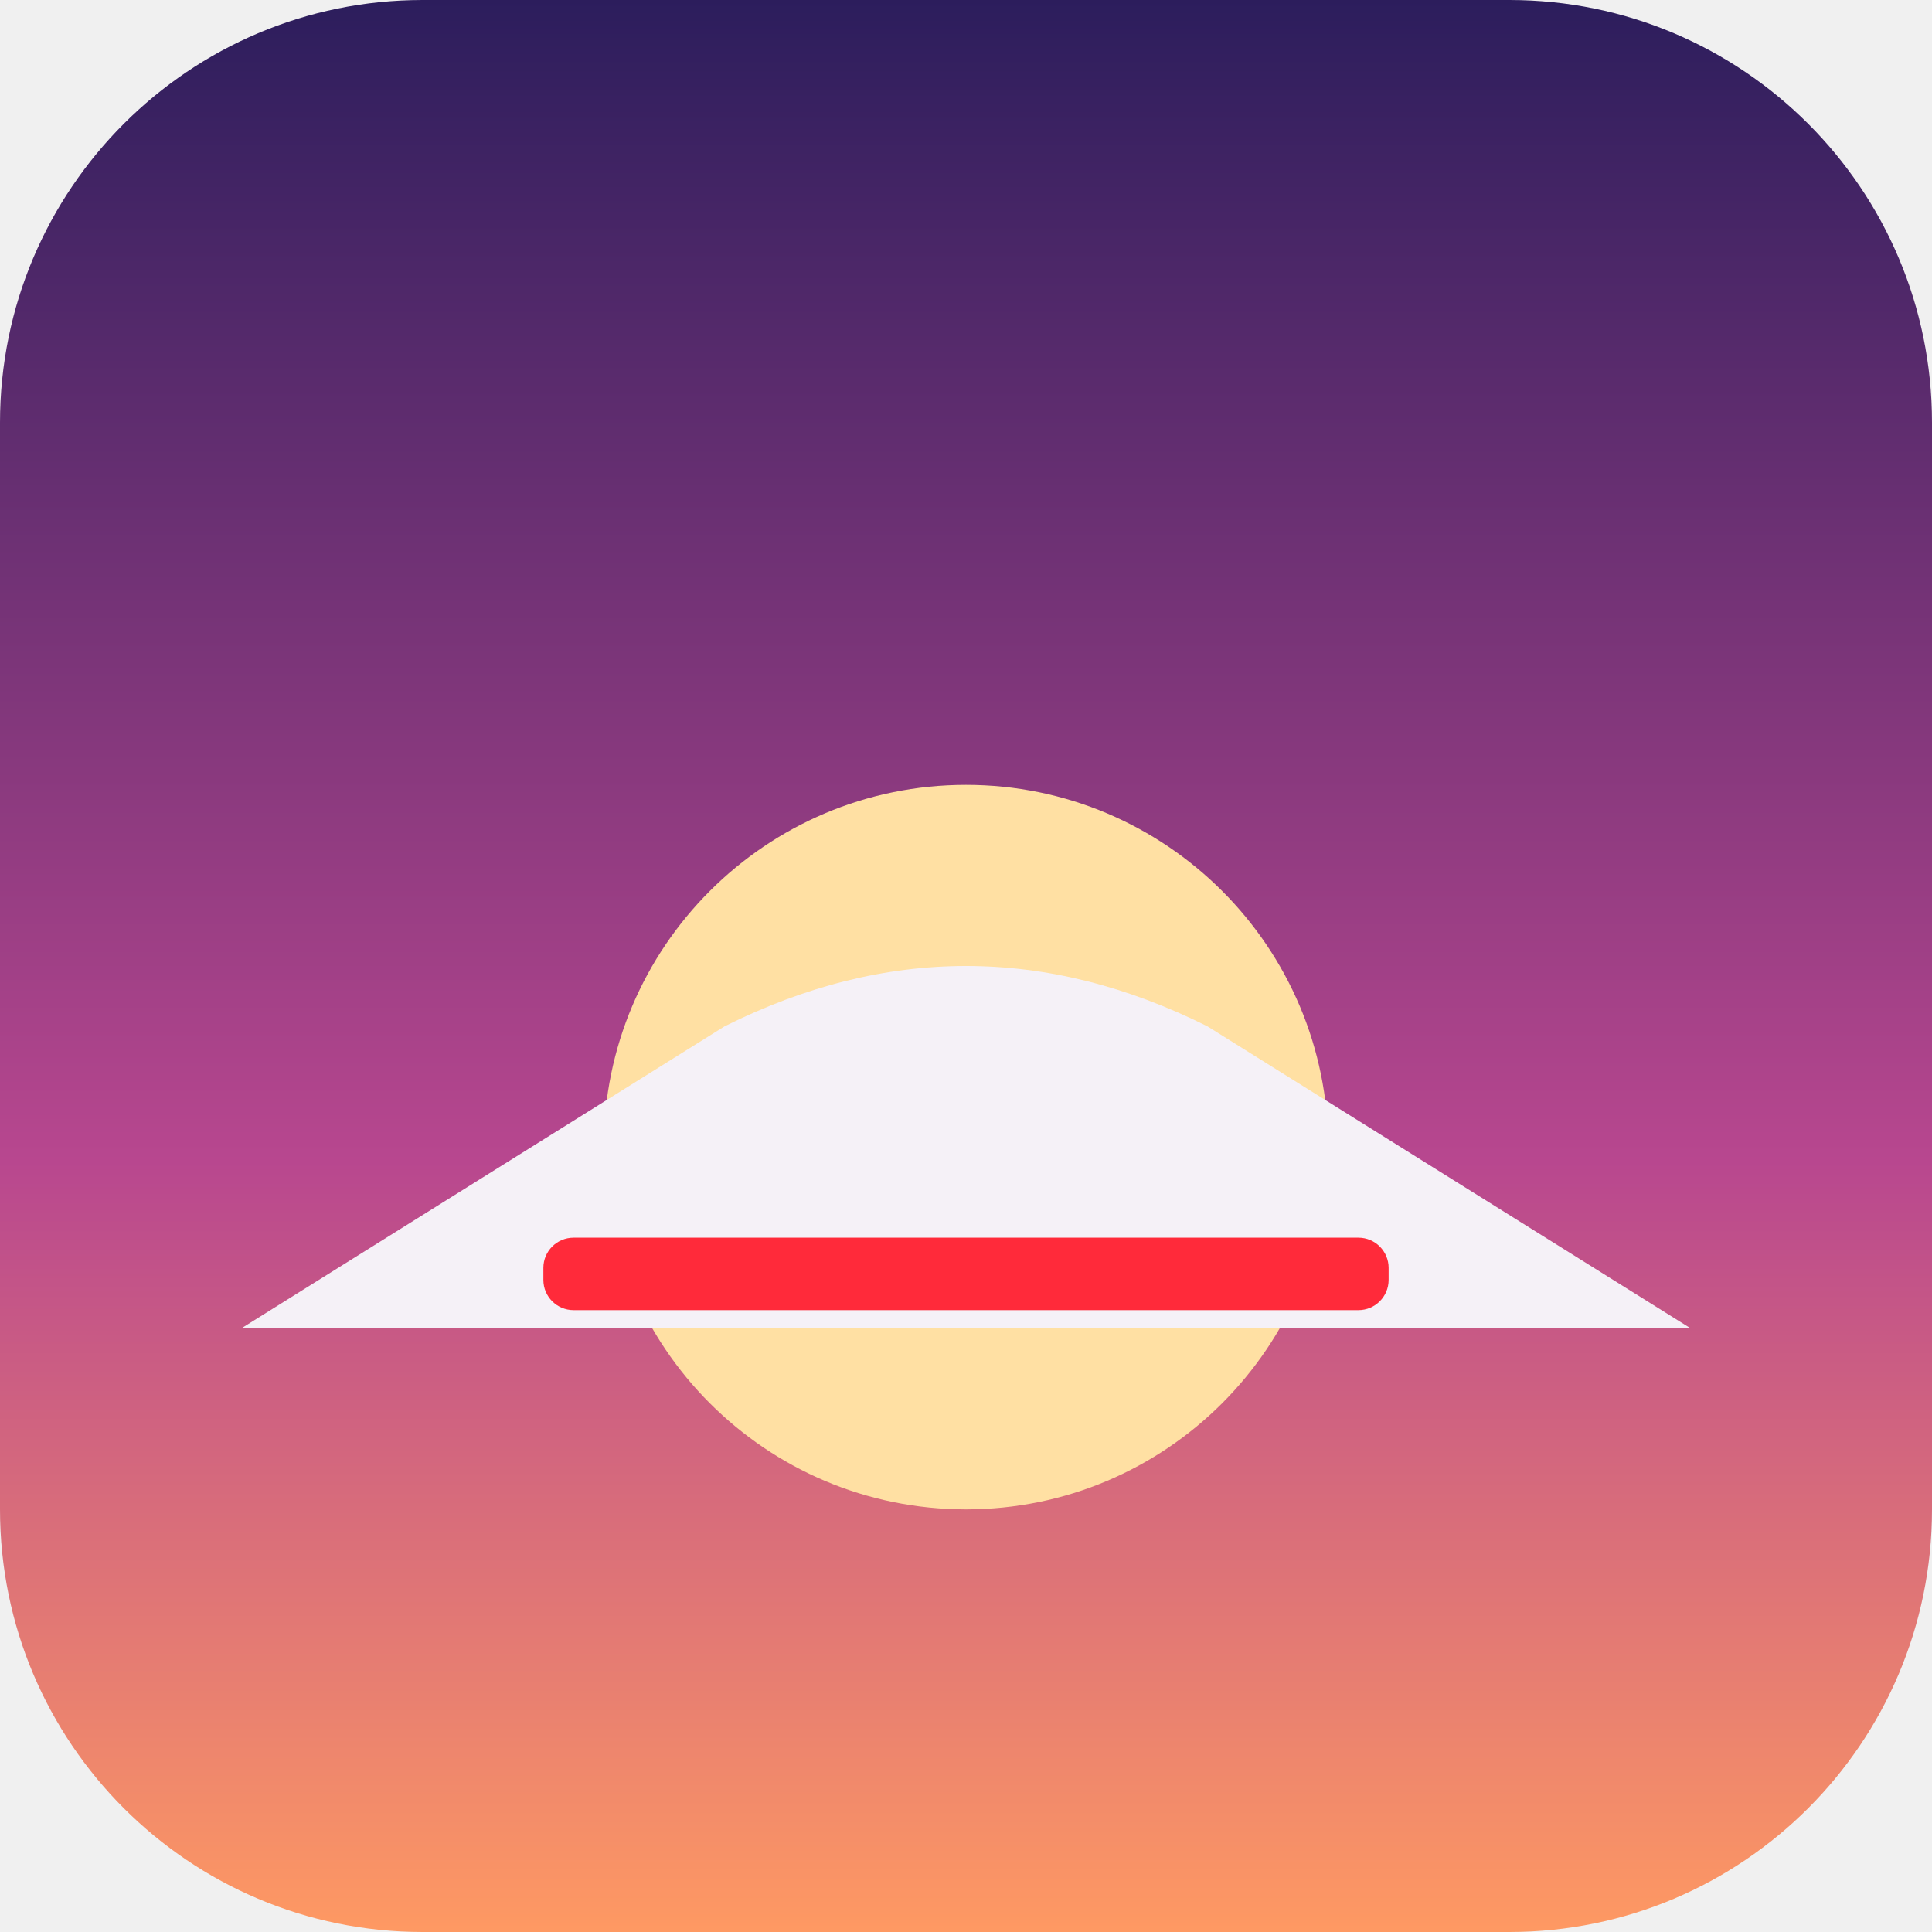
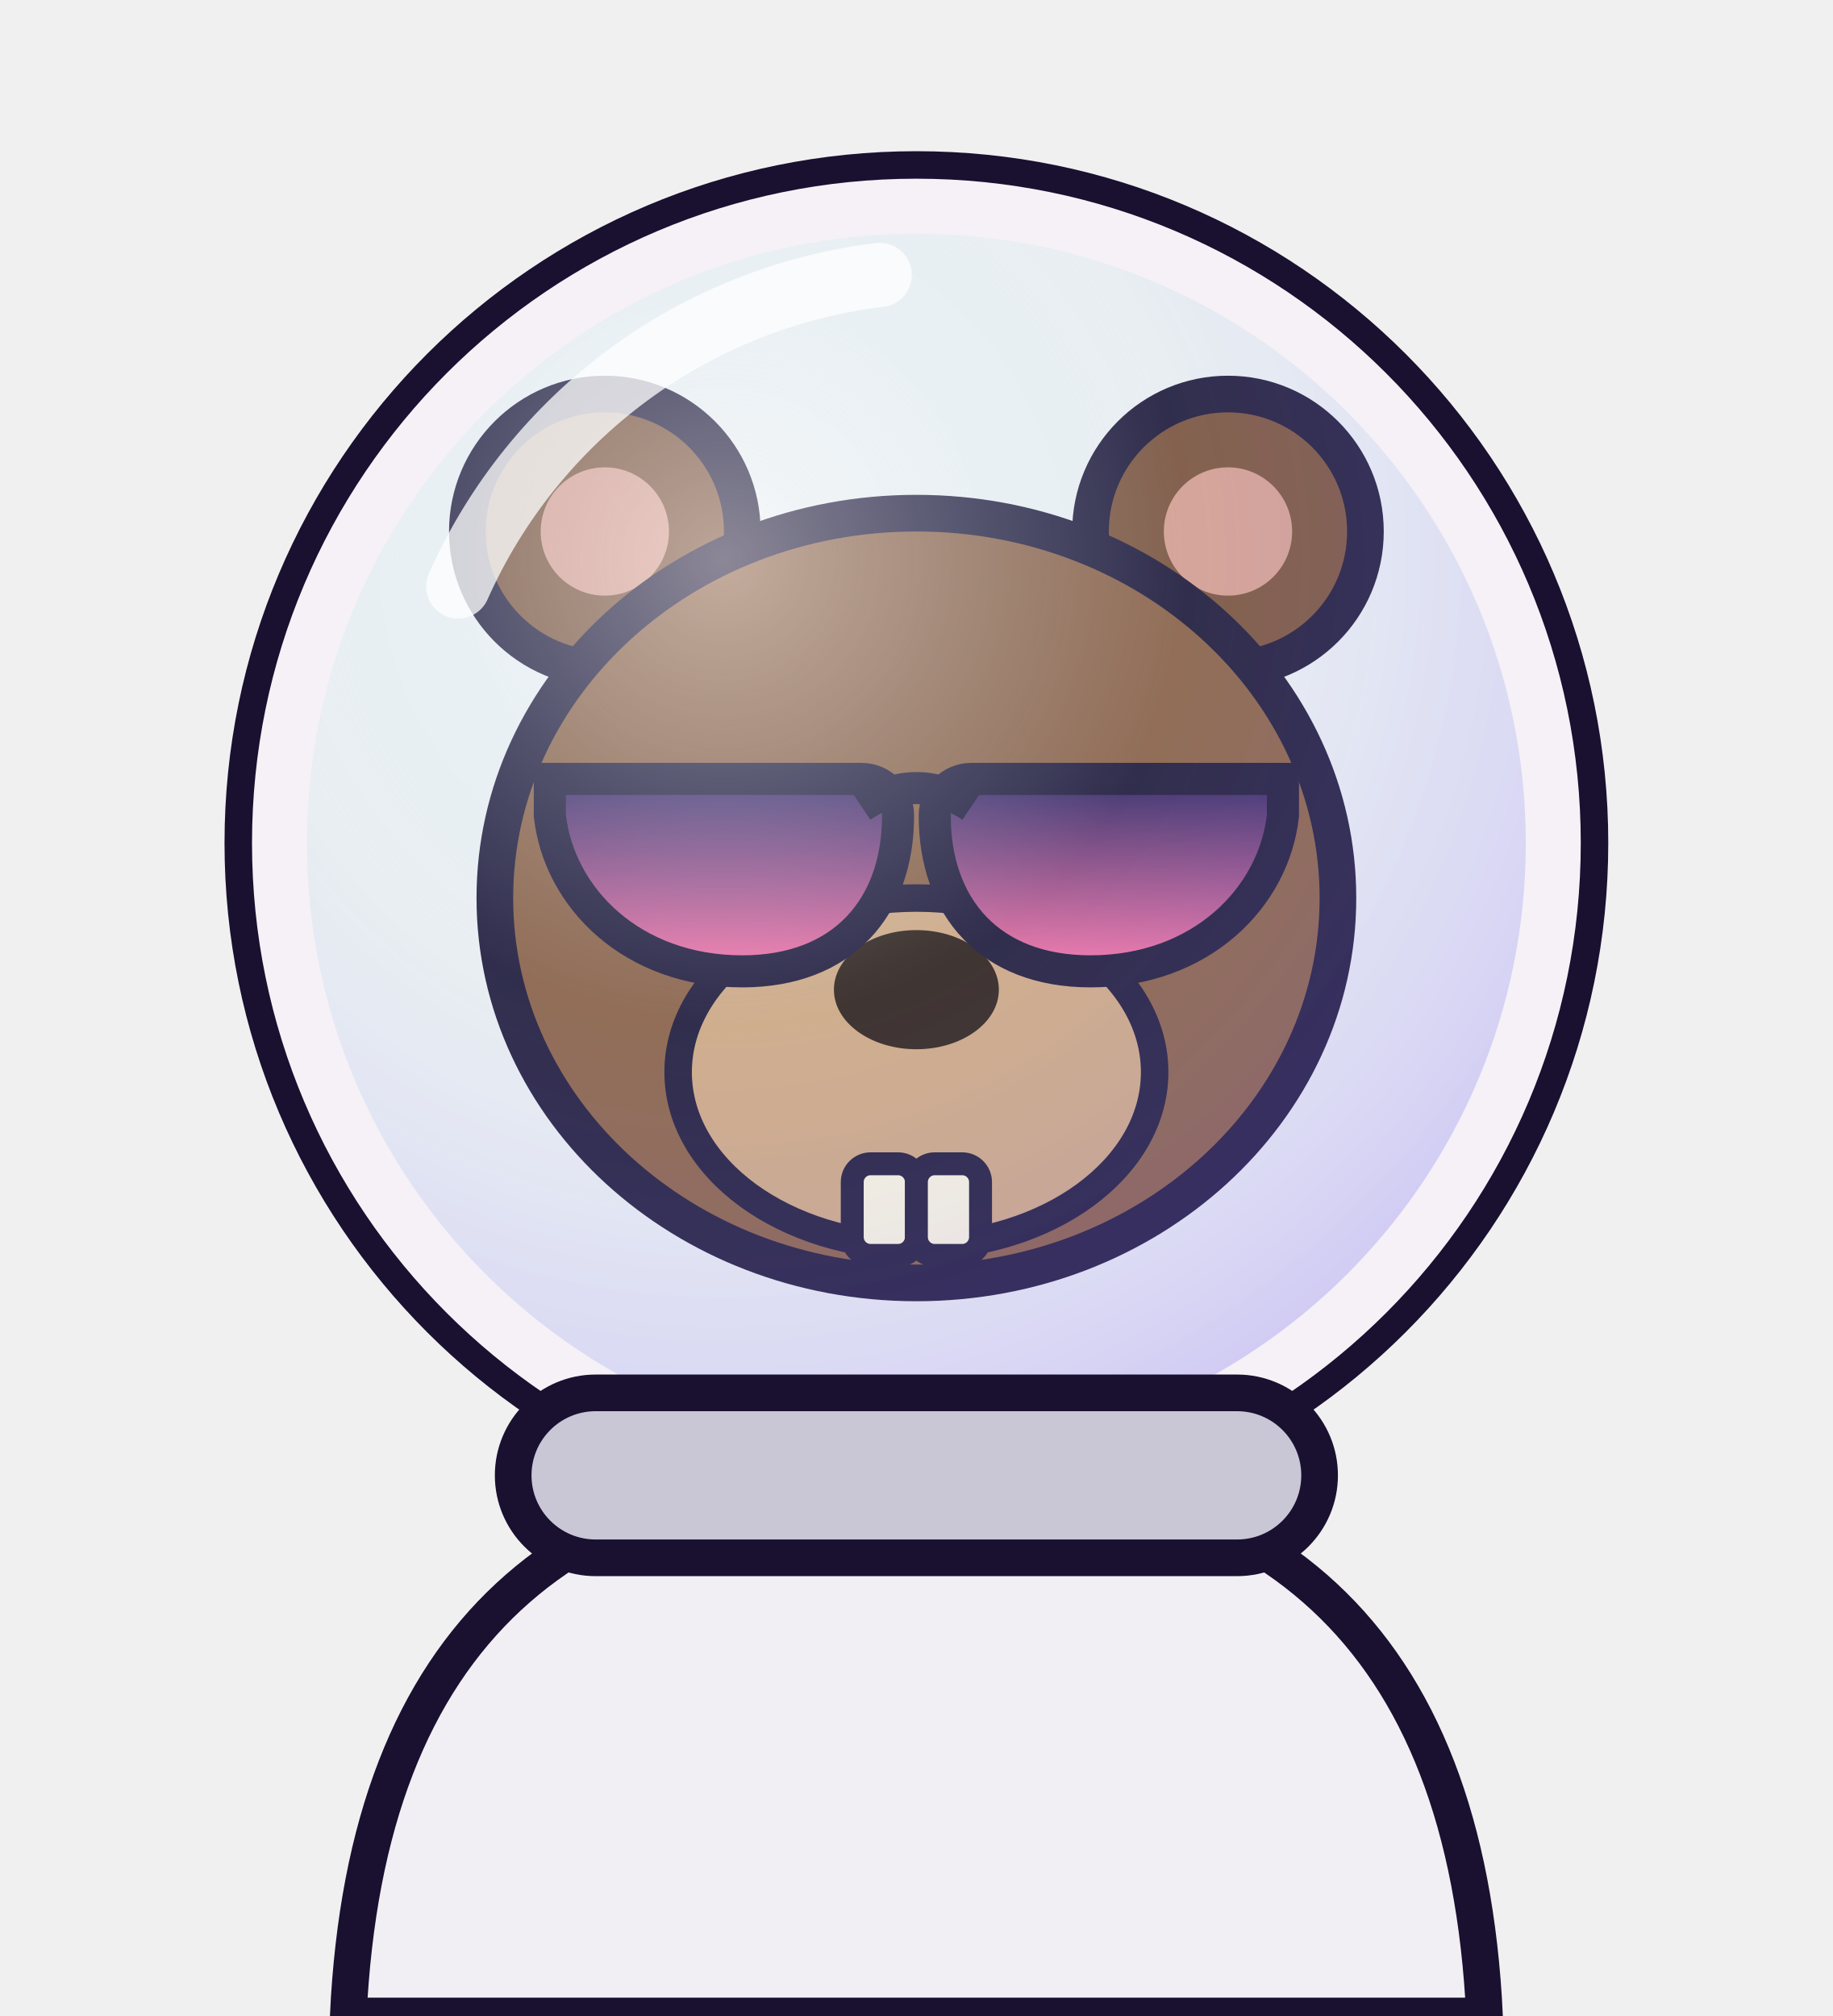
- <svg xmlns="http://www.w3.org/2000/svg" viewBox="0 0 64 64">
+ <svg xmlns="http://www.w3.org/2000/svg" viewBox="0 0 200 220">
  <defs>
-     <linearGradient id="g" x1="0" y1="0" x2="0" y2="1">
+     <radialGradient id="g" cx="35%" cy="28%" r="80%">
+       <stop offset="0" stop-color="#fff" stop-opacity=".5" />
+       <stop offset=".45" stop-color="#bfe6ff" stop-opacity=".14" />
+       <stop offset="1" stop-color="#7a5cff" stop-opacity=".3" />
+     </radialGradient>
+     <linearGradient id="s" x1="0" y1="0" x2="0" y2="1">
      <stop offset="0" stop-color="#2b1d5c" />
-       <stop offset=".6" stop-color="#b8478f" />
-       <stop offset="1" stop-color="#ff9a62" />
+       <stop offset="1" stop-color="#ff6fa3" />
    </linearGradient>
  </defs>
-   <rect width="64" height="64" rx="14" fill="url(#g)" />
-   <circle cx="32" cy="38" r="12" fill="#ffe0a3" />
-   <path d="M8 44 L24 34 Q32 30 40 34 L56 44 Z" fill="#f5f1f7" />
-   <rect x="18" y="41" width="28" height="2.4" rx="1" fill="#ff2a3a" />
+   <path d="M38 220C40 178 62 160 100 160s60 18 62 60z" fill="#f1eff4" stroke="#1a1030" stroke-width="4" />
+   <circle cx="66" cy="58" r="15" fill="#7a4c32" stroke="#1a1030" stroke-width="4" />
+   <circle cx="66" cy="58" r="7" fill="#d99a8a" />
+   <circle cx="134" cy="58" r="15" fill="#7a4c32" stroke="#1a1030" stroke-width="4" />
+   <circle cx="134" cy="58" r="7" fill="#d99a8a" />
+   <ellipse cx="100" cy="98" rx="46" ry="42" fill="#8a5a3c" stroke="#1a1030" stroke-width="4" />
+   <ellipse cx="100" cy="117" rx="26" ry="19" fill="#d2a57c" stroke="#1a1030" stroke-width="3" />
+   <rect x="93" y="127" width="7" height="10" rx="2" fill="#fff6dc" stroke="#1a1030" stroke-width="2.5" />
+   <rect x="100" y="127" width="7" height="10" rx="2" fill="#fff6dc" stroke="#1a1030" stroke-width="2.5" />
+   <ellipse cx="100" cy="108" rx="9" ry="6.5" fill="#2a1810" />
+   <path d="M60 85h34a4 4 0 0 1 4 4c0 10-6 17-17 17-12 0-20-8-21-17z" fill="url(#s)" stroke="#1a1030" stroke-width="3.5" />
+   <path d="M140 85h-34a4 4 0 0 0-4 4c0 10 6 17 17 17 12 0 20-8 21-17z" fill="url(#s)" stroke="#1a1030" stroke-width="3.5" />
+   <path d="M94 88q6-4 12 0" stroke="#1a1030" stroke-width="3.5" fill="none" />
+   <circle cx="100" cy="92" r="70" fill="url(#g)" stroke="#f5f1f7" stroke-width="7" />
+   <circle cx="100" cy="92" r="74" fill="none" stroke="#1a1030" stroke-width="3" />
+   <path d="M50 64A58 58 0 0 1 96 30" stroke="#fff" stroke-width="7" stroke-linecap="round" fill="none" opacity=".75" />
+   <rect x="56" y="152" width="88" height="18" rx="9" fill="#c9c6d6" stroke="#1a1030" stroke-width="4" />
</svg>
